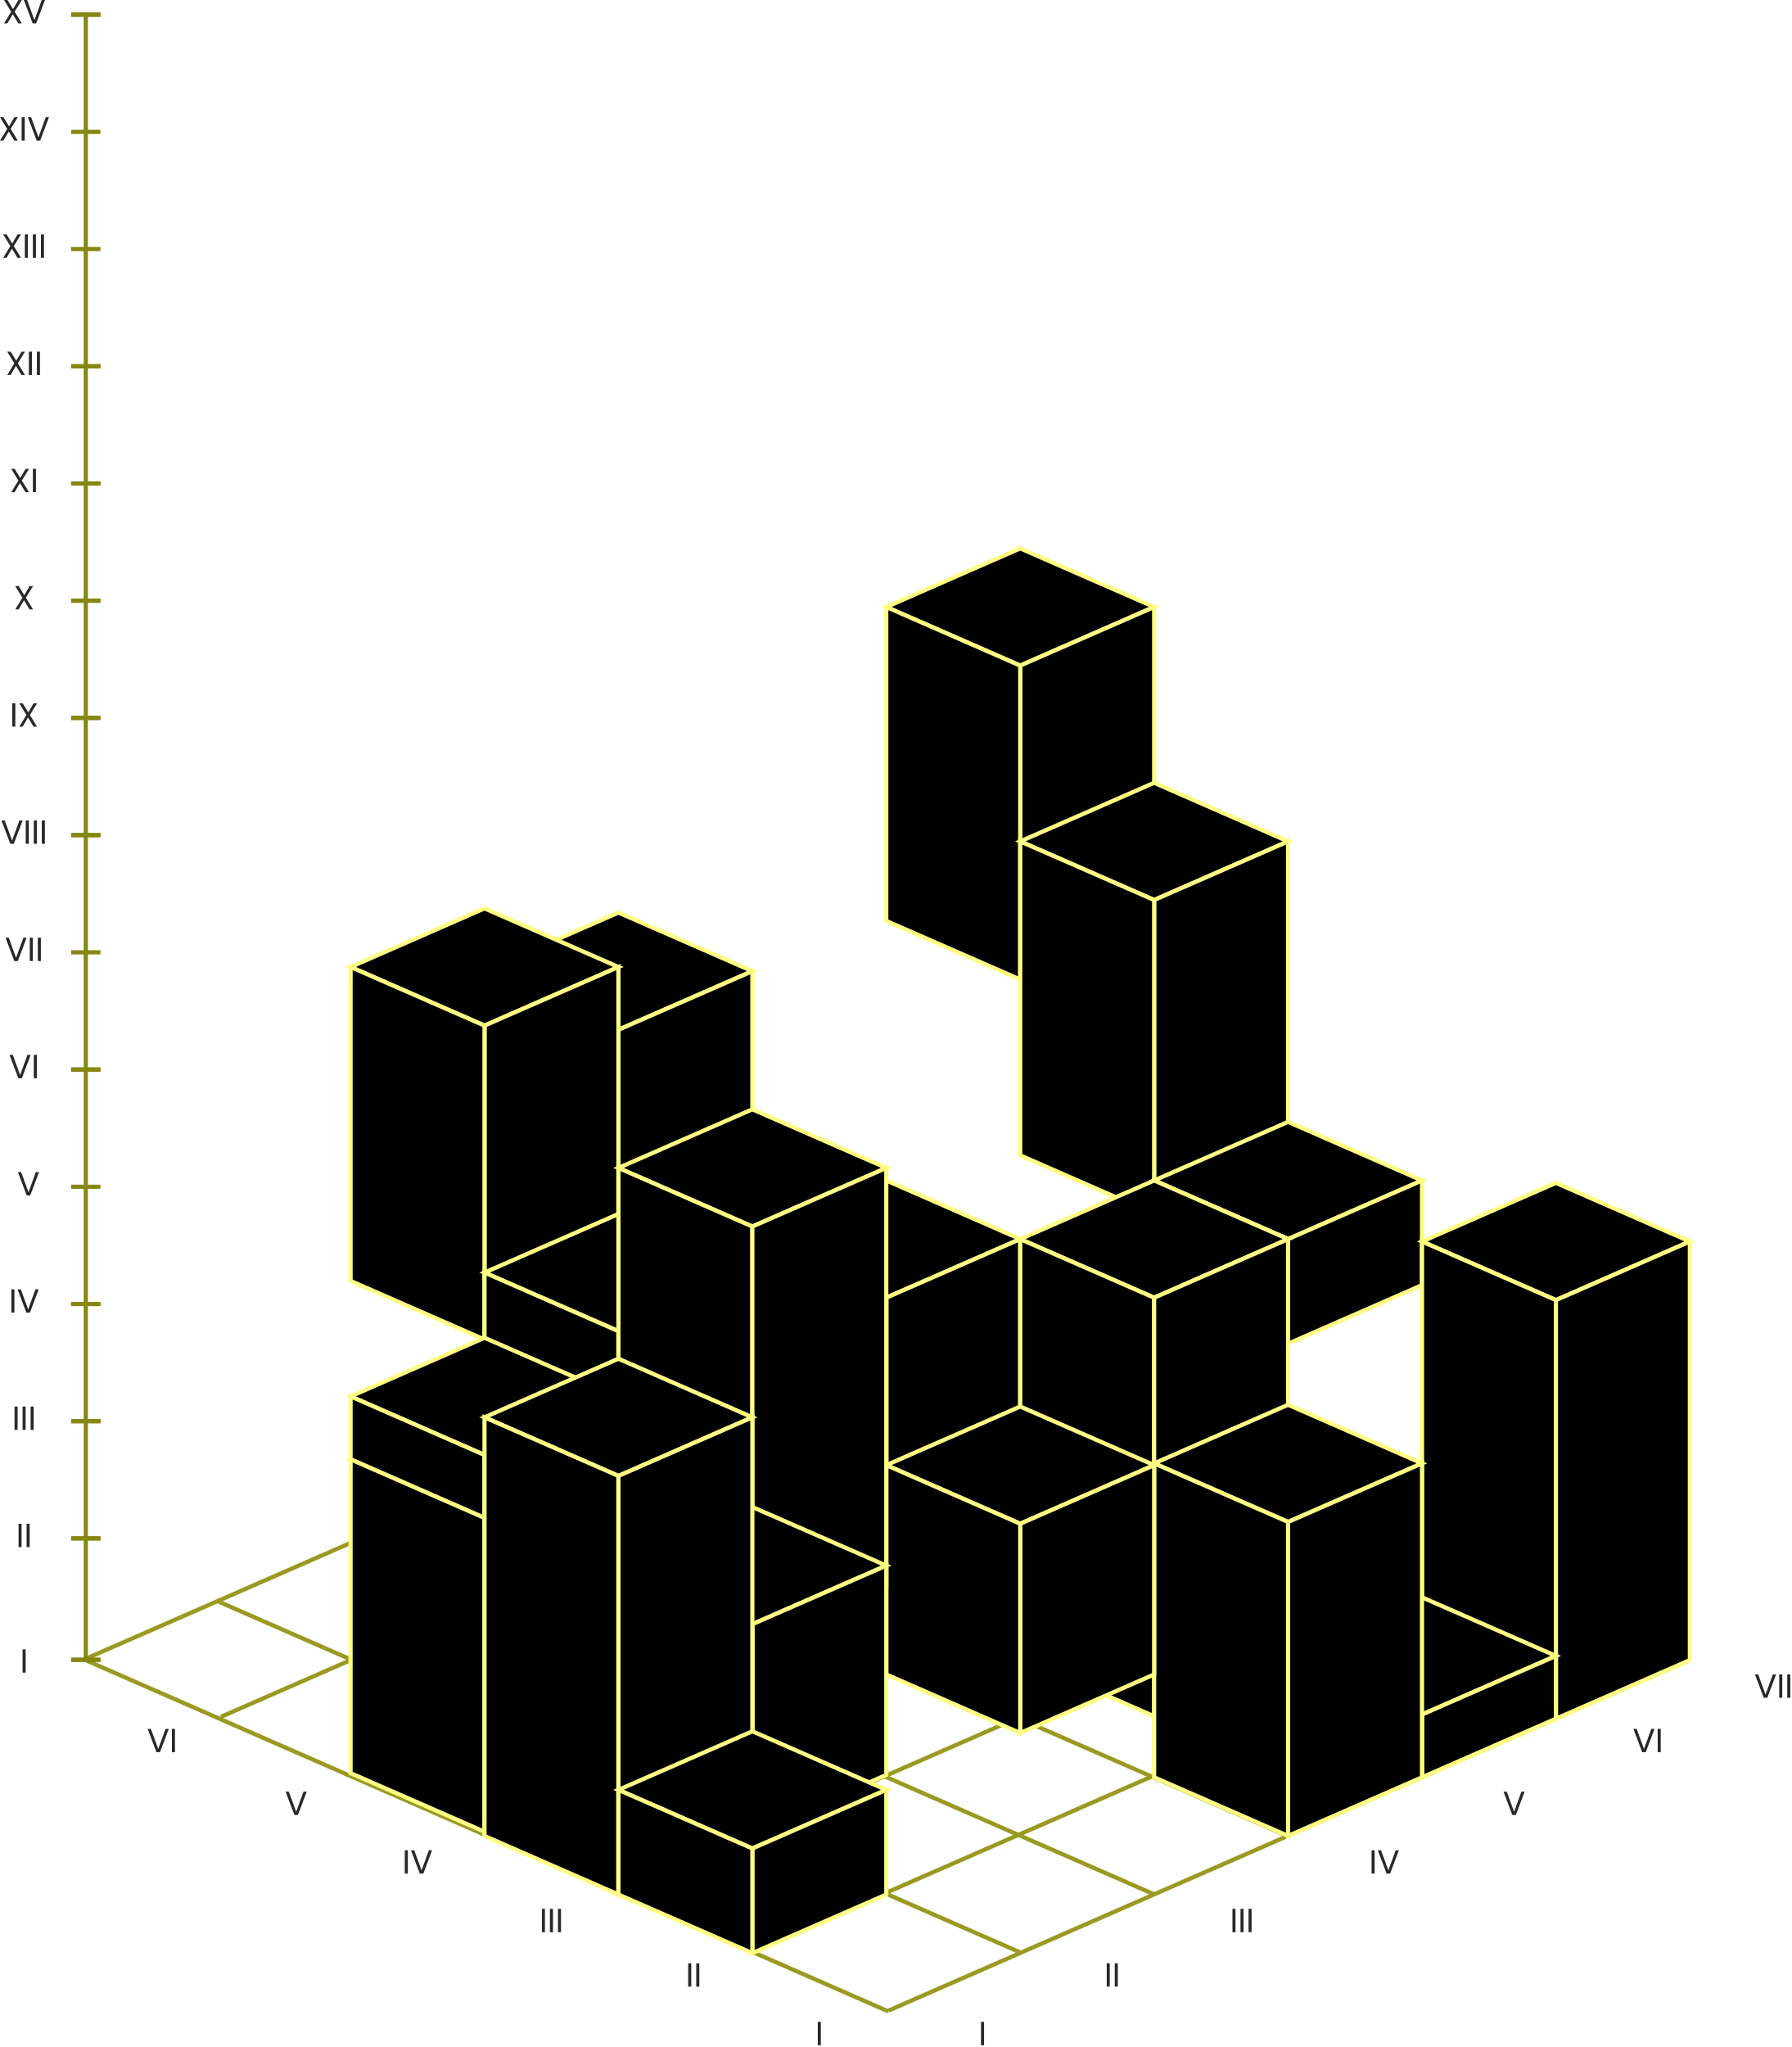
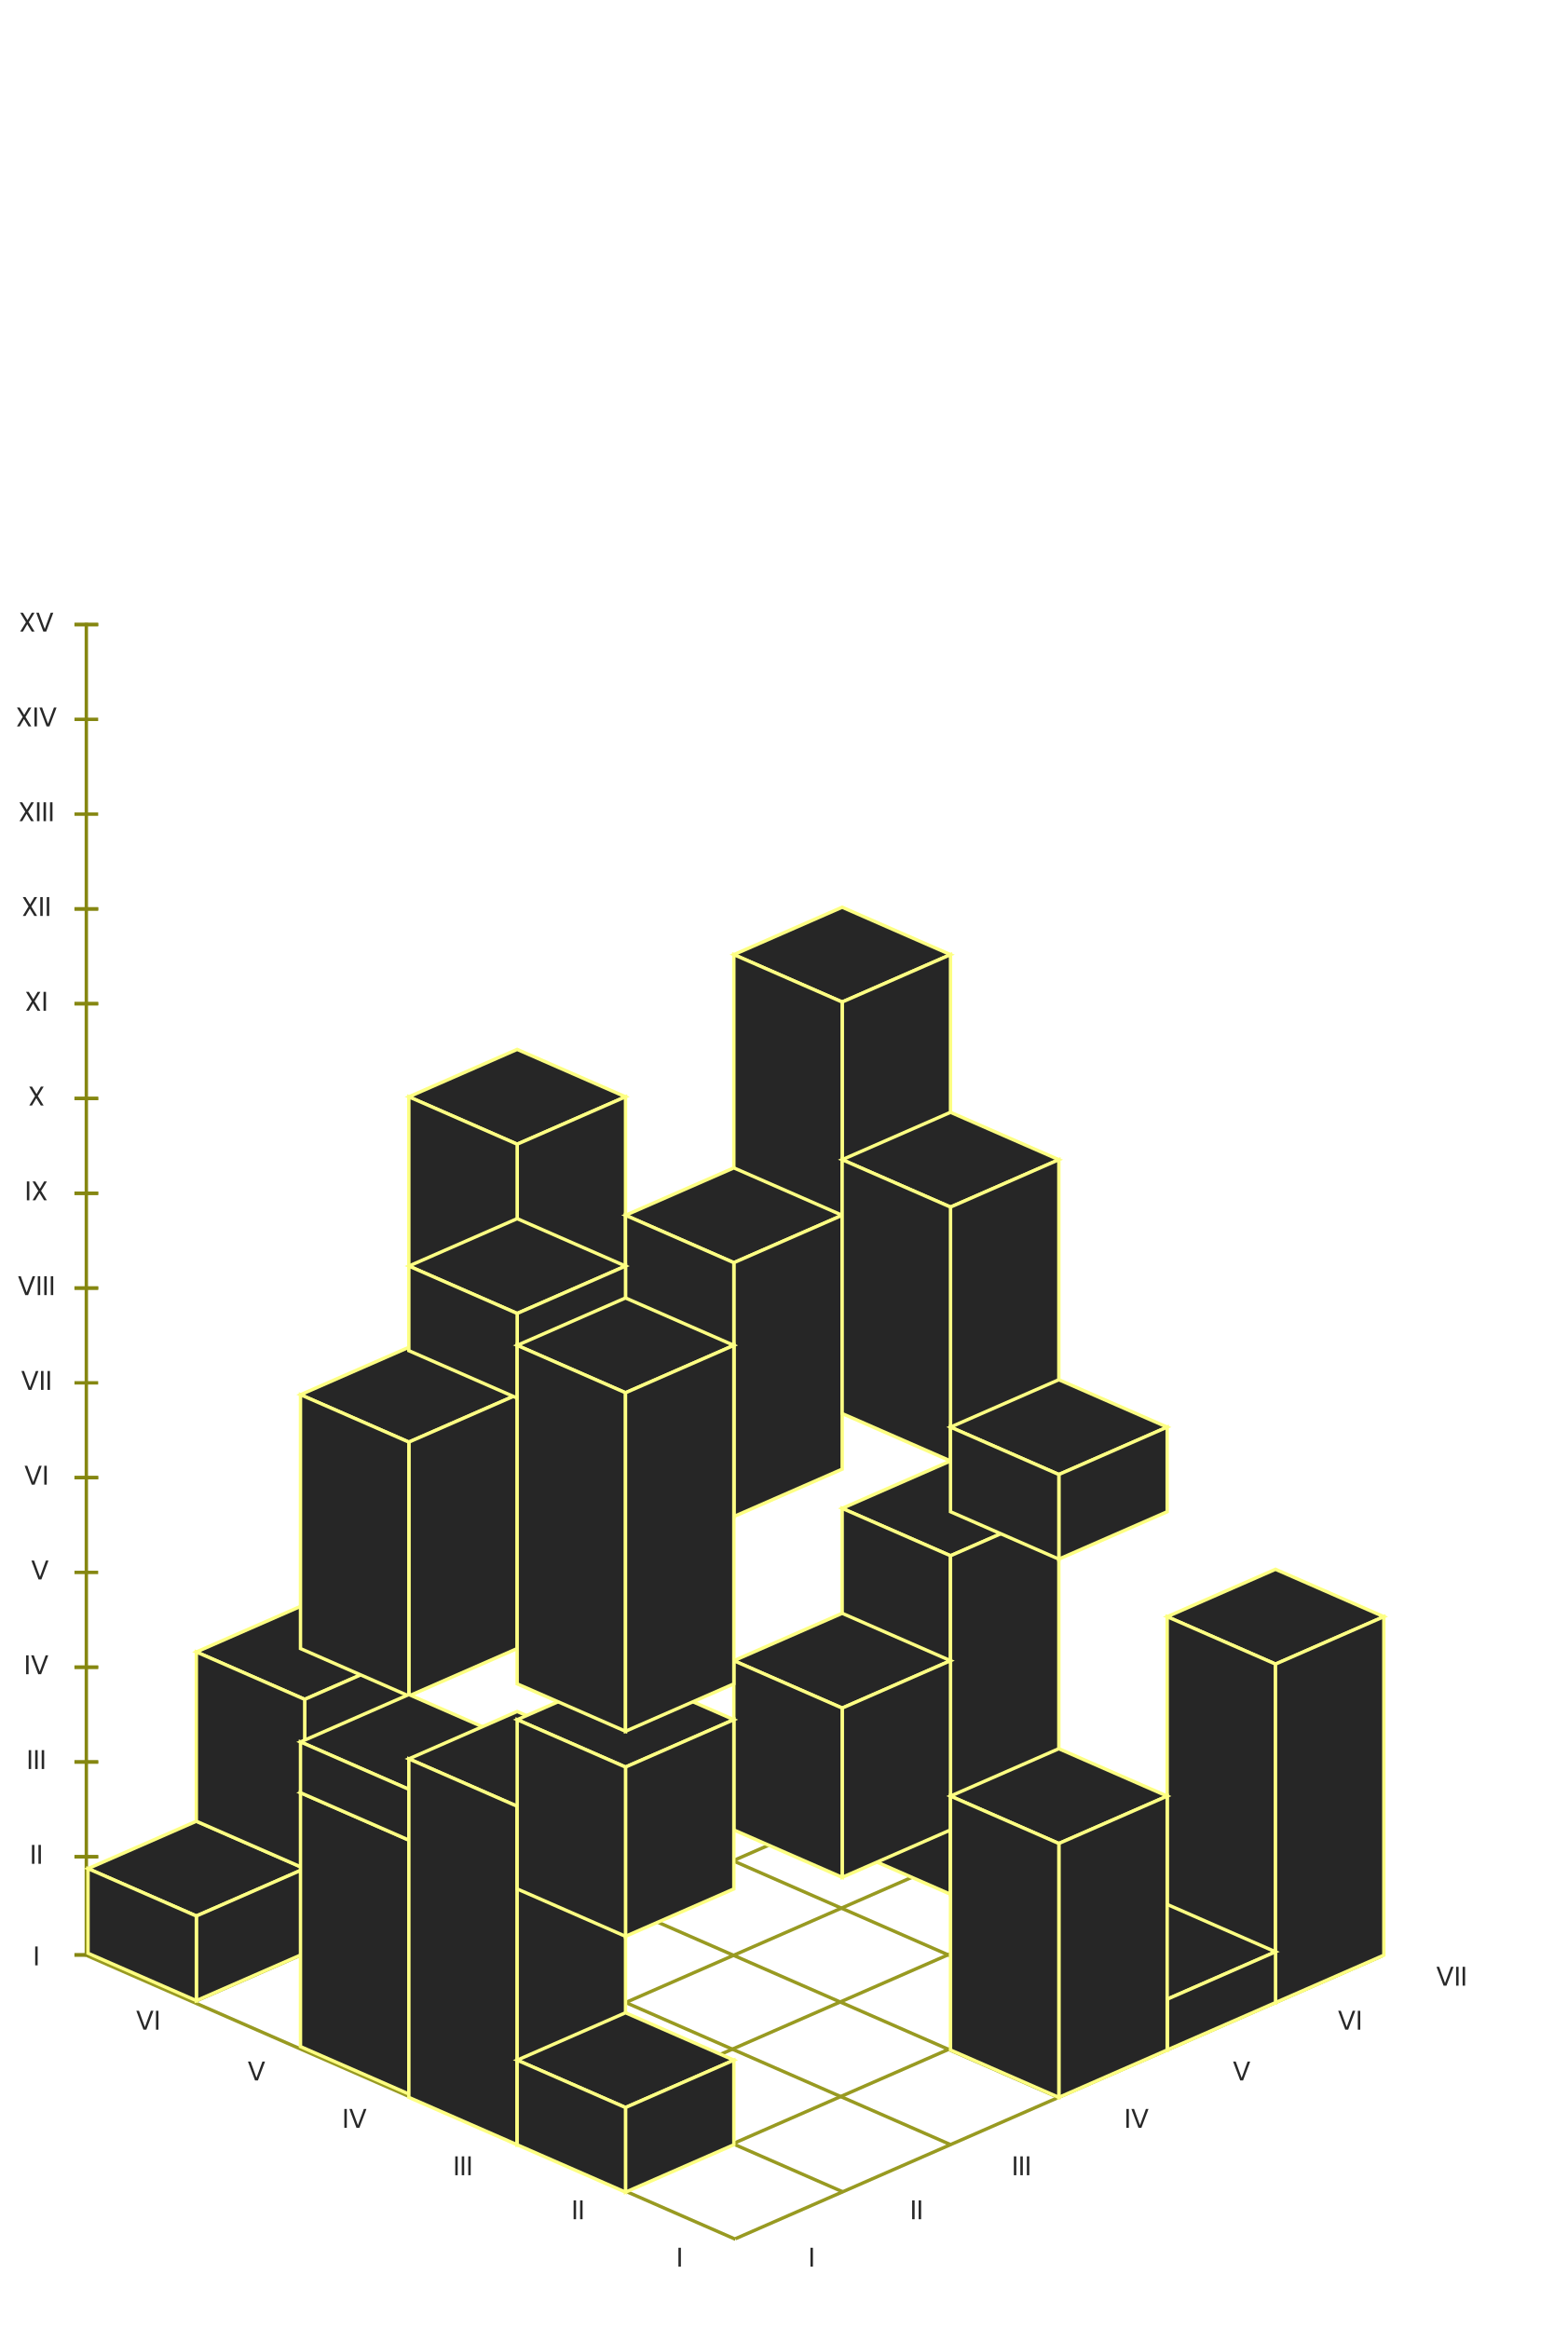
- <svg xmlns="http://www.w3.org/2000/svg" width="428" height="489" viewBox="0 0 428 489" fill="none">
+ <svg xmlns="http://www.w3.org/2000/svg" width="463" height="688" viewBox="0 0 463 688" fill="none">
  <g id="data-animation">
-     <g id="grid-base">
-       <path id="Line 649 (Stroke)" fill-rule="evenodd" clip-rule="evenodd" d="M403.464 397.214L212.464 480.777L212.063 479.86L403.063 396.298L403.464 397.214Z" fill="#989A21" />
-       <path id="Line 666 (Stroke)" fill-rule="evenodd" clip-rule="evenodd" d="M370.965 383.034L179.965 466.597L179.564 465.68L370.564 382.118L370.965 383.034Z" fill="#989A21" />
-       <path id="Line 667 (Stroke)" fill-rule="evenodd" clip-rule="evenodd" d="M338.965 369.034L147.965 452.597L147.564 451.68L338.564 368.118L338.965 369.034Z" fill="#989A21" />
-       <path id="Line 669 (Stroke)" fill-rule="evenodd" clip-rule="evenodd" d="M275.965 341.034L84.965 424.597L84.564 423.68L275.564 340.118L275.965 341.034Z" fill="#989A21" />
-       <path id="Line 670 (Stroke)" fill-rule="evenodd" clip-rule="evenodd" d="M243.965 327.034L52.965 410.597L52.564 409.68L243.564 326.118L243.965 327.034Z" fill="#989A21" />
-       <path id="Line 671 (Stroke)" fill-rule="evenodd" clip-rule="evenodd" d="M211.965 313.034L20.965 396.597L20.564 395.68L211.564 312.118L211.965 313.034Z" fill="#989A21" />
-       <path id="Line 668 (Stroke)" fill-rule="evenodd" clip-rule="evenodd" d="M307.965 355.034L116.965 438.597L116.564 437.68L307.564 354.118L307.965 355.034Z" fill="#989A21" />
-       <path id="Line 650 (Stroke)" fill-rule="evenodd" clip-rule="evenodd" d="M20.564 397.176L212.063 480.957L212.464 480.041L20.964 396.259L20.564 397.176Z" fill="#989A21" />
-       <path id="Line 660 (Stroke)" fill-rule="evenodd" clip-rule="evenodd" d="M51.564 382.863L243.843 466.985L244.244 466.069L51.965 381.947L51.564 382.863Z" fill="#989A21" />
-       <path id="Line 661 (Stroke)" fill-rule="evenodd" clip-rule="evenodd" d="M83.564 368.988L275.564 452.988L275.965 452.072L83.965 368.072L83.564 368.988Z" fill="#989A21" />
-       <path id="Line 662 (Stroke)" fill-rule="evenodd" clip-rule="evenodd" d="M115.383 355.034L307.564 439.113L307.965 438.197L115.784 354.118L115.383 355.034Z" fill="#989A21" />
-       <path id="Line 663 (Stroke)" fill-rule="evenodd" clip-rule="evenodd" d="M147.097 341.034L339.097 425.034L339.498 424.118L147.498 340.118L147.097 341.034Z" fill="#989A21" />
-       <path id="Line 664 (Stroke)" fill-rule="evenodd" clip-rule="evenodd" d="M179.064 327.144L371.064 411.144L371.465 410.228L179.465 326.228L179.064 327.144Z" fill="#989A21" />
-       <path id="Line 665 (Stroke)" fill-rule="evenodd" clip-rule="evenodd" d="M211.064 313.269L403.064 397.269L403.465 396.353L211.465 312.353L211.064 313.269Z" fill="#989A21" />
+     <g id="axis">
+       <g id="grid-base">
+         <path id="Line 649 (Stroke)" fill-rule="evenodd" clip-rule="evenodd" d="M408.464 578.214L217.464 661.777L217.063 660.86L408.063 577.298L408.464 578.214Z" fill="#989A21" />
+         <path id="Line 666 (Stroke)" fill-rule="evenodd" clip-rule="evenodd" d="M375.965 564.034L184.965 647.597L184.564 646.68L375.564 563.118L375.965 564.034Z" fill="#989A21" />
+         <path id="Line 667 (Stroke)" fill-rule="evenodd" clip-rule="evenodd" d="M343.965 550.034L152.965 633.597L152.564 632.68L343.564 549.118L343.965 550.034Z" fill="#989A21" />
+         <path id="Line 669 (Stroke)" fill-rule="evenodd" clip-rule="evenodd" d="M280.965 522.034L89.965 605.597L89.564 604.68L280.564 521.118L280.965 522.034Z" fill="#989A21" />
+         <path id="Line 670 (Stroke)" fill-rule="evenodd" clip-rule="evenodd" d="M248.965 508.034L57.965 591.597L57.564 590.68L248.564 507.118L248.965 508.034Z" fill="#989A21" />
+         <path id="Line 671 (Stroke)" fill-rule="evenodd" clip-rule="evenodd" d="M216.965 494.034L25.965 577.597L25.564 576.68L216.564 493.118L216.965 494.034Z" fill="#989A21" />
+         <path id="Line 668 (Stroke)" fill-rule="evenodd" clip-rule="evenodd" d="M312.965 536.034L121.965 619.597L121.564 618.68L312.564 535.118L312.965 536.034Z" fill="#989A21" />
+         <path id="Line 650 (Stroke)" fill-rule="evenodd" clip-rule="evenodd" d="M25.564 578.176L217.063 661.957L217.464 661.041L25.964 577.259L25.564 578.176Z" fill="#989A21" />
+         <path id="Line 660 (Stroke)" fill-rule="evenodd" clip-rule="evenodd" d="M56.564 563.863L248.843 647.985L249.244 647.069L56.965 562.947L56.564 563.863Z" fill="#989A21" />
+         <path id="Line 661 (Stroke)" fill-rule="evenodd" clip-rule="evenodd" d="M88.564 549.988L280.564 633.988L280.965 633.072L88.965 549.072L88.564 549.988Z" fill="#989A21" />
+         <path id="Line 662 (Stroke)" fill-rule="evenodd" clip-rule="evenodd" d="M120.383 536.034L312.564 620.113L312.965 619.197L120.784 535.118L120.383 536.034Z" fill="#989A21" />
+         <path id="Line 663 (Stroke)" fill-rule="evenodd" clip-rule="evenodd" d="M152.097 522.034L344.097 606.034L344.498 605.118L152.498 521.118L152.097 522.034Z" fill="#989A21" />
+         <path id="Line 664 (Stroke)" fill-rule="evenodd" clip-rule="evenodd" d="M184.064 508.144L376.064 592.144L376.465 591.228L184.465 507.228L184.064 508.144Z" fill="#989A21" />
+         <path id="Line 665 (Stroke)" fill-rule="evenodd" clip-rule="evenodd" d="M216.064 494.269L408.064 578.269L408.465 577.353L216.465 493.353L216.064 494.269Z" fill="#989A21" />
+       </g>
+       <g id="desc-axes">
+         <path id="I" d="M240.123 664V669.576H239.395V664H240.123Z" fill="#282828" />
+         <path id="I_2" d="M201.123 664V669.576H200.395V664H201.123Z" fill="#282828" />
+         <path id="I_3" d="M11.123 575V580.576H10.396V575H11.123Z" fill="#282828" />
+         <g id="II">
+           <path d="M10.163 545V550.576H9.435V545H10.163Z" fill="#282828" />
+           <path d="M12.084 545V550.576H11.356V545H12.084Z" fill="#282828" />
+         </g>
+         <g id="III">
+           <path d="M9.203 517V522.576H8.475V517H9.203Z" fill="#282828" />
+           <path d="M11.123 517V522.576H10.396V517H11.123Z" fill="#282828" />
+           <path d="M13.044 517V522.576H12.316V517H13.044Z" fill="#282828" />
+         </g>
+         <g id="IV">
+           <path d="M8.444 489V494.576H7.716V489H8.444Z" fill="#282828" />
+           <path d="M14.245 489L12.141 494.576H11.301L9.197 489H9.973L11.725 493.808L13.477 489H14.245Z" fill="#282828" />
+         </g>
+         <path id="V" d="M14.327 461L12.223 466.576H11.383L9.279 461H10.055L11.807 465.808L13.559 461H14.327Z" fill="#282828" />
+         <g id="VI">
+           <path d="M12.324 433L10.22 438.576H9.38L7.276 433H8.052L9.804 437.808L11.556 433H12.324Z" fill="#282828" />
+           <path d="M13.803 433V438.576H13.075V433H13.803Z" fill="#282828" />
+         </g>
+         <g id="VII">
+           <path d="M11.364 405L9.26 410.576H8.42L6.316 405H7.092L8.844 409.808L10.596 405H11.364Z" fill="#282828" />
+           <path d="M12.842 405V410.576H12.114V405H12.842Z" fill="#282828" />
+           <path d="M14.763 405V410.576H14.035V405H14.763Z" fill="#282828" />
+         </g>
+         <g id="VIII">
+           <path d="M10.404 377L8.3 382.576H7.46L5.356 377H6.132L7.884 381.808L9.636 377H10.404Z" fill="#282828" />
+           <path d="M11.882 377V382.576H11.154V377H11.882Z" fill="#282828" />
+           <path d="M13.803 377V382.576H13.075V377H13.803Z" fill="#282828" />
+           <path d="M15.723 377V382.576H14.995V377H15.723Z" fill="#282828" />
+         </g>
+         <g id="IX">
+           <path d="M8.663 349V354.576H7.935V349H8.663Z" fill="#282828" />
+           <path d="M12.136 351.792L13.848 354.576H13.024L11.688 352.4L10.416 354.576H9.608L11.312 351.792L9.6 349H10.416L11.76 351.184L13.04 349H13.856L12.136 351.792Z" fill="#282828" />
+         </g>
+         <path id="X" d="M11.175 323.792L12.887 326.576H12.063L10.727 324.4L9.456 326.576H8.648L10.351 323.792L8.639 321H9.456L10.8 323.184L12.079 321H12.896L11.175 323.792Z" fill="#282828" />
+         <g id="XI">
+           <path d="M10.215 295.792L11.927 298.576H11.103L9.767 296.4L8.495 298.576H7.687L9.391 295.792L7.679 293H8.495L9.839 295.184L11.119 293H11.935L10.215 295.792Z" fill="#282828" />
+           <path d="M13.584 293V298.576H12.856V293H13.584Z" fill="#282828" />
+         </g>
+         <g id="XII">
+           <path d="M9.255 267.792L10.967 270.576H10.143L8.807 268.4L7.535 270.576H6.727L8.431 267.792L6.719 265H7.535L8.879 267.184L10.159 265H10.975L9.255 267.792Z" fill="#282828" />
+           <path d="M12.623 265V270.576H11.896V265H12.623Z" fill="#282828" />
+           <path d="M14.544 265V270.576H13.816V265H14.544Z" fill="#282828" />
+         </g>
+         <g id="XIII">
+           <path d="M8.294 239.792L10.006 242.576H9.182L7.846 240.4L6.574 242.576H5.766L7.47 239.792L5.758 237H6.574L7.918 239.184L9.198 237H10.014L8.294 239.792Z" fill="#282828" />
+           <path d="M11.663 237V242.576H10.935V237H11.663Z" fill="#282828" />
+           <path d="M13.584 237V242.576H12.856V237H13.584Z" fill="#282828" />
+           <path d="M15.505 237V242.576H14.777V237H15.505Z" fill="#282828" />
+         </g>
+         <g id="XIV">
+           <path d="M7.536 211.792L9.248 214.576H8.424L7.088 212.4L5.816 214.576H5.008L6.712 211.792L5 209H5.816L7.16 211.184L8.44 209H9.256L7.536 211.792Z" fill="#282828" />
+           <path d="M10.905 209V214.576H10.177V209H10.905Z" fill="#282828" />
+           <path d="M16.706 209L14.601 214.576H13.761L11.658 209H12.434L14.185 213.808L15.938 209H16.706Z" fill="#282828" />
+         </g>
+         <g id="XV">
+           <path d="M8.496 183.792L10.208 186.576H9.384L8.048 184.4L6.776 186.576H5.968L7.672 183.792L5.96 181H6.776L8.12 183.184L9.4 181H10.216L8.496 183.792Z" fill="#282828" />
+           <path d="M15.745 181L13.641 186.576H12.801L10.697 181H11.473L13.225 185.808L14.977 181H15.745Z" fill="#282828" />
+         </g>
+         <g id="II_2">
+           <path d="M270.163 650V655.576H269.435V650H270.163Z" fill="#282828" />
+           <path d="M272.084 650V655.576H271.356V650H272.084Z" fill="#282828" />
+         </g>
+         <g id="II_3">
+           <path d="M170.163 650V655.576H169.435V650H170.163Z" fill="#282828" />
+           <path d="M172.084 650V655.576H171.356V650H172.084Z" fill="#282828" />
+         </g>
+         <g id="III_2">
+           <path d="M300.203 637V642.576H299.475V637H300.203Z" fill="#282828" />
+           <path d="M302.124 637V642.576H301.396V637H302.124Z" fill="#282828" />
+           <path d="M304.044 637V642.576H303.316V637H304.044Z" fill="#282828" />
+         </g>
+         <g id="III_3">
+           <path d="M135.203 637V642.576H134.475V637H135.203Z" fill="#282828" />
+           <path d="M137.123 637V642.576H136.395V637H137.123Z" fill="#282828" />
+           <path d="M139.044 637V642.576H138.316V637H139.044Z" fill="#282828" />
+         </g>
+         <g id="IV_2">
+           <path d="M333.444 623V628.576H332.716V623H333.444Z" fill="#282828" />
+           <path d="M339.245 623L337.141 628.576H336.301L334.197 623H334.973L336.725 627.808L338.477 623H339.245Z" fill="#282828" />
+         </g>
+         <g id="IV_3">
+           <path d="M102.444 623V628.576H101.716V623H102.444Z" fill="#282828" />
+           <path d="M108.245 623L106.141 628.576H105.301L103.197 623H103.973L105.725 627.808L107.477 623H108.245Z" fill="#282828" />
+         </g>
+         <path id="V_2" d="M369.285 609L367.181 614.576H366.341L364.237 609H365.013L366.765 613.808L368.517 609H369.285Z" fill="#282828" />
+         <path id="V_3" d="M78.285 609L76.181 614.576H75.341L73.237 609H74.013L75.765 613.808L77.517 609H78.285Z" fill="#282828" />
+         <g id="VI_2">
+           <path d="M400.324 594L398.22 599.576H397.38L395.276 594H396.052L397.804 598.808L399.556 594H400.324Z" fill="#282828" />
+           <path d="M401.803 594V599.576H401.075V594H401.803Z" fill="#282828" />
+         </g>
+         <g id="VI_3">
+           <path d="M45.324 594L43.22 599.576H42.38L40.276 594H41.052L42.804 598.808L44.556 594H45.324Z" fill="#282828" />
+           <path d="M46.803 594V599.576H46.075V594H46.803Z" fill="#282828" />
+         </g>
+         <g id="VII_2">
+           <path d="M429.364 581L427.26 586.576H426.42L424.316 581H425.092L426.844 585.808L428.596 581H429.364Z" fill="#282828" />
+           <path d="M430.842 581V586.576H430.114V581H430.842Z" fill="#282828" />
+           <path d="M432.763 581V586.576H432.035V581H432.763Z" fill="#282828" />
+         </g>
+       </g>
+       <g id="Y-axis">
+         <g id="Vector">
+           <path d="M22 577H29V578H22V577Z" fill="#858711" />
+           <path d="M22 577H29V578H22V577Z" fill="#858711" />
+           <path d="M22 548H29V549H22V548Z" fill="#858711" />
+           <path d="M22 548H29V549H22V548Z" fill="#858711" />
+           <path d="M22 492H29V493H22V492Z" fill="#858711" />
+           <path d="M22 492H29V493H22V492Z" fill="#858711" />
+           <path d="M22 436H29V437H22V436Z" fill="#858711" />
+           <path d="M22 436H29V437H22V436Z" fill="#858711" />
+           <path d="M22 380H29V381H22V380Z" fill="#858711" />
+           <path d="M22 380H29V381H22V380Z" fill="#858711" />
+           <path d="M22 324H29V325H22V324Z" fill="#858711" />
+           <path d="M22 324H29V325H22V324Z" fill="#858711" />
+           <path d="M22 268H29V269H22V268Z" fill="#858711" />
+           <path d="M22 268H29V269H22V268Z" fill="#858711" />
+           <path d="M22 212H29V213H22V212Z" fill="#858711" />
+           <path d="M22 520H29V521H22V520Z" fill="#858711" />
+           <path d="M22 520H29V521H22V520Z" fill="#858711" />
+           <path d="M22 464H29V465H22V464Z" fill="#858711" />
+           <path d="M22 408H29V409H22V408Z" fill="#858711" />
+           <path d="M22 352H29V353H22V352Z" fill="#858711" />
+           <path d="M22 352H29V353H22V352Z" fill="#858711" />
+           <path d="M22 296H29V297H22V296Z" fill="#858711" />
+           <path d="M22 296H29V297H22V296Z" fill="#858711" />
+           <path d="M22 240H29V241H22V240Z" fill="#858711" />
+           <path d="M22 184H29V185H22V184Z" fill="#858711" />
+           <path d="M22 184H29V185H22V184Z" fill="#858711" />
+           <path fill-rule="evenodd" clip-rule="evenodd" d="M26 184L26 578H25L25 184L26 184Z" fill="#858711" />
+         </g>
+       </g>
    </g>
-     <g id="y-axis">
-       <g id="Vector">
-         <path d="M17 396H24V397H17V396Z" fill="#858711" />
-         <path d="M17 396H24V397H17V396Z" fill="#858711" />
-         <path d="M17 367H24V368H17V367Z" fill="#858711" />
-         <path d="M17 367H24V368H17V367Z" fill="#858711" />
-         <path d="M17 311H24V312H17V311Z" fill="#858711" />
-         <path d="M17 311H24V312H17V311Z" fill="#858711" />
-         <path d="M17 255H24V256H17V255Z" fill="#858711" />
-         <path d="M17 255H24V256H17V255Z" fill="#858711" />
-         <path d="M17 199H24V200H17V199Z" fill="#858711" />
-         <path d="M17 199H24V200H17V199Z" fill="#858711" />
-         <path d="M17 143H24V144H17V143Z" fill="#858711" />
-         <path d="M17 143H24V144H17V143Z" fill="#858711" />
-         <path d="M17 87H24V88H17V87Z" fill="#858711" />
-         <path d="M17 87H24V88H17V87Z" fill="#858711" />
-         <path d="M17 31H24V32H17V31Z" fill="#858711" />
-         <path d="M17 339H24V340H17V339Z" fill="#858711" />
-         <path d="M17 339H24V340H17V339Z" fill="#858711" />
-         <path d="M17 283H24V284H17V283Z" fill="#858711" />
-         <path d="M17 227H24V228H17V227Z" fill="#858711" />
-         <path d="M17 171H24V172H17V171Z" fill="#858711" />
-         <path d="M17 171H24V172H17V171Z" fill="#858711" />
-         <path d="M17 115H24V116H17V115Z" fill="#858711" />
-         <path d="M17 115H24V116H17V115Z" fill="#858711" />
-         <path d="M17 59H24V60H17V59Z" fill="#858711" />
-         <path d="M17 3H24V4H17V3Z" fill="#858711" />
-         <path d="M17 3H24V4H17V3Z" fill="#858711" />
-         <path fill-rule="evenodd" clip-rule="evenodd" d="M21 3L21 397H20L20 3L21 3Z" fill="#858711" />
-       </g>
-     </g>
-     <g id="desc-axes">
-       <path id="I" d="M235.123 483V488.576H234.395V483H235.123Z" fill="#282828" />
-       <path id="I_2" d="M196.123 483V488.576H195.395V483H196.123Z" fill="#282828" />
-       <path id="I_3" d="M6.124 394V399.576H5.396V394H6.124Z" fill="#282828" />
-       <g id="II">
-         <path d="M5.163 364V369.576H4.435V364H5.163Z" fill="#282828" />
-         <path d="M7.084 364V369.576H6.356V364H7.084Z" fill="#282828" />
-       </g>
-       <g id="III">
-         <path d="M4.203 336V341.576H3.475V336H4.203Z" fill="#282828" />
-         <path d="M6.123 336V341.576H5.396V336H6.123Z" fill="#282828" />
-         <path d="M8.044 336V341.576H7.316V336H8.044Z" fill="#282828" />
-       </g>
-       <g id="IV">
-         <path d="M3.444 308V313.576H2.716V308H3.444Z" fill="#282828" />
-         <path d="M9.245 308L7.141 313.576H6.301L4.197 308H4.973L6.725 312.808L8.477 308H9.245Z" fill="#282828" />
-       </g>
-       <path id="V" d="M9.327 280L7.223 285.576H6.383L4.279 280H5.055L6.807 284.808L8.559 280H9.327Z" fill="#282828" />
-       <g id="VI">
-         <path d="M7.324 252L5.22 257.576H4.38L2.276 252H3.052L4.804 256.808L6.556 252H7.324Z" fill="#282828" />
-         <path d="M8.803 252V257.576H8.075V252H8.803Z" fill="#282828" />
-       </g>
-       <g id="VII">
-         <path d="M6.364 224L4.26 229.576H3.42L1.316 224H2.092L3.844 228.808L5.596 224H6.364Z" fill="#282828" />
-         <path d="M7.842 224V229.576H7.114V224H7.842Z" fill="#282828" />
-         <path d="M9.763 224V229.576H9.035V224H9.763Z" fill="#282828" />
-       </g>
-       <g id="VIII">
-         <path d="M5.404 196L3.3 201.576H2.46L0.356 196H1.132L2.884 200.808L4.636 196H5.404Z" fill="#282828" />
-         <path d="M6.882 196V201.576H6.154V196H6.882Z" fill="#282828" />
-         <path d="M8.803 196V201.576H8.075V196H8.803Z" fill="#282828" />
-         <path d="M10.723 196V201.576H9.995V196H10.723Z" fill="#282828" />
-       </g>
-       <g id="IX">
-         <path d="M3.663 168V173.576H2.935V168H3.663Z" fill="#282828" />
-         <path d="M7.136 170.792L8.848 173.576H8.024L6.688 171.4L5.416 173.576H4.608L6.312 170.792L4.6 168H5.416L6.76 170.184L8.04 168H8.856L7.136 170.792Z" fill="#282828" />
-       </g>
-       <path id="X" d="M6.176 142.792L7.888 145.576H7.064L5.728 143.4L4.455 145.576H3.647L5.351 142.792L3.639 140H4.455L5.8 142.184L7.08 140H7.896L6.176 142.792Z" fill="#282828" />
-       <g id="XI">
-         <path d="M5.215 114.792L6.927 117.576H6.103L4.767 115.4L3.495 117.576H2.687L4.391 114.792L2.679 112H3.495L4.839 114.184L6.119 112H6.935L5.215 114.792Z" fill="#282828" />
-         <path d="M8.584 112V117.576H7.856V112H8.584Z" fill="#282828" />
-       </g>
-       <g id="XII">
-         <path d="M4.255 86.792L5.967 89.576H5.143L3.807 87.4L2.535 89.576H1.727L3.431 86.792L1.719 84H2.535L3.879 86.184L5.159 84H5.975L4.255 86.792Z" fill="#282828" />
-         <path d="M7.623 84V89.576H6.896V84H7.623Z" fill="#282828" />
-         <path d="M9.544 84V89.576H8.816V84H9.544Z" fill="#282828" />
-       </g>
-       <g id="XIII">
-         <path d="M3.294 58.792L5.006 61.576H4.182L2.846 59.4L1.574 61.576H0.766L2.47 58.792L0.758 56H1.574L2.918 58.184L4.198 56H5.014L3.294 58.792Z" fill="#282828" />
-         <path d="M6.663 56V61.576H5.935V56H6.663Z" fill="#282828" />
-         <path d="M8.584 56V61.576H7.856V56H8.584Z" fill="#282828" />
-         <path d="M10.505 56V61.576H9.777V56H10.505Z" fill="#282828" />
-       </g>
-       <g id="XIV">
-         <path d="M2.536 30.792L4.248 33.576H3.424L2.088 31.4L0.816 33.576H0.008L1.712 30.792L0 28H0.816L2.16 30.184L3.44 28H4.256L2.536 30.792Z" fill="#282828" />
-         <path d="M5.905 28V33.576H5.177V28H5.905Z" fill="#282828" />
-         <path d="M11.706 28L9.601 33.576H8.761L6.657 28H7.434L9.185 32.808L10.938 28H11.706Z" fill="#282828" />
-       </g>
-       <g id="XV">
-         <path d="M3.496 2.792L5.208 5.576H4.384L3.048 3.4L1.776 5.576H0.968L2.672 2.792L0.96 0H1.776L3.12 2.184L4.4 0H5.216L3.496 2.792Z" fill="#282828" />
-         <path d="M10.745 0L8.641 5.576H7.801L5.697 0H6.473L8.225 4.808L9.977 0H10.745Z" fill="#282828" />
-       </g>
-       <g id="II_2">
-         <path d="M265.163 469V474.576H264.435V469H265.163Z" fill="#282828" />
-         <path d="M267.084 469V474.576H266.356V469H267.084Z" fill="#282828" />
-       </g>
-       <g id="II_3">
-         <path d="M165.163 469V474.576H164.435V469H165.163Z" fill="#282828" />
-         <path d="M167.084 469V474.576H166.356V469H167.084Z" fill="#282828" />
-       </g>
-       <g id="III_2">
-         <path d="M295.203 456V461.576H294.475V456H295.203Z" fill="#282828" />
-         <path d="M297.124 456V461.576H296.396V456H297.124Z" fill="#282828" />
-         <path d="M299.044 456V461.576H298.316V456H299.044Z" fill="#282828" />
-       </g>
-       <g id="III_3">
-         <path d="M130.203 456V461.576H129.475V456H130.203Z" fill="#282828" />
-         <path d="M132.123 456V461.576H131.395V456H132.123Z" fill="#282828" />
-         <path d="M134.044 456V461.576H133.316V456H134.044Z" fill="#282828" />
-       </g>
-       <g id="IV_2">
-         <path d="M328.444 442V447.576H327.716V442H328.444Z" fill="#282828" />
-         <path d="M334.245 442L332.141 447.576H331.301L329.197 442H329.973L331.725 446.808L333.477 442H334.245Z" fill="#282828" />
-       </g>
-       <g id="IV_3">
-         <path d="M97.444 442V447.576H96.716V442H97.444Z" fill="#282828" />
-         <path d="M103.245 442L101.141 447.576H100.301L98.197 442H98.973L100.725 446.808L102.477 442H103.245Z" fill="#282828" />
-       </g>
-       <path id="V_2" d="M364.285 428L362.181 433.576H361.341L359.237 428H360.013L361.765 432.808L363.517 428H364.285Z" fill="#282828" />
-       <path id="V_3" d="M73.285 428L71.181 433.576H70.341L68.237 428H69.013L70.765 432.808L72.517 428H73.285Z" fill="#282828" />
-       <g id="VI_2">
-         <path d="M395.324 413L393.22 418.576H392.38L390.276 413H391.052L392.804 417.808L394.556 413H395.324Z" fill="#282828" />
-         <path d="M396.803 413V418.576H396.075V413H396.803Z" fill="#282828" />
-       </g>
-       <g id="VI_3">
-         <path d="M40.324 413L38.22 418.576H37.38L35.276 413H36.052L37.804 417.808L39.556 413H40.324Z" fill="#282828" />
-         <path d="M41.803 413V418.576H41.075V413H41.803Z" fill="#282828" />
-       </g>
-       <g id="VII_2">
-         <path d="M424.364 400L422.26 405.576H421.42L419.316 400H420.092L421.844 404.808L423.596 400H424.364Z" fill="#282828" />
-         <path d="M425.842 400V405.576H425.114V400H425.842Z" fill="#282828" />
-         <path d="M427.763 400V405.576H427.035V400H427.763Z" fill="#282828" />
-       </g>
-     </g>
-     <g id="xl-box-air-6-4">
-       <path id="top" d="M275.764 145L243.764 159L211.764 145L243.764 131L275.764 145Z" fill="black" stroke="#FDFF83" />
-       <path id="right-side" d="M243.764 159L275.764 145L275.764 220L243.764 234L243.764 159Z" fill="black" stroke="#FDFF83" />
-       <path id="right-side_2" d="M243.764 159L211.764 145L211.764 220L243.764 234L243.764 159Z" fill="black" stroke="#FDFF83" />
-     </g>
-     <g id="lg-box-air-3-5">
-       <path id="top_2" d="M179.764 232L147.764 246L115.764 232L147.764 218L179.764 232Z" fill="black" stroke="#FDFF83" />
-       <path id="right-side_3" d="M147.764 246L179.764 232L179.764 282L147.764 296L147.764 246Z" fill="black" stroke="#FDFF83" />
-       <path id="right-side_4" d="M147.764 246L115.764 232L115.764 282L147.764 296L147.764 246Z" fill="black" stroke="#FDFF83" />
-     </g>
-     <g id="xl-box-air-5-3">
-       <path id="top_3" d="M307.764 201L275.764 215L243.764 201L275.764 187L307.764 201Z" fill="black" stroke="#FDFF83" />
-       <path id="right-side_5" d="M275.764 215L307.764 201L307.764 276L275.764 290L275.764 215Z" fill="black" stroke="#FDFF83" />
-       <path id="right-side_6" d="M275.764 215L243.764 201L243.764 276L275.764 290L275.764 215Z" fill="black" stroke="#FDFF83" />
-     </g>
-     <g id="xl-box-air-3-5">
-       <path id="top_4" d="M147.764 231L115.764 245L83.764 231L115.764 217L147.764 231Z" fill="black" stroke="#FDFF83" />
-       <path id="right-side_7" d="M115.764 245L147.764 231L147.764 306L115.764 320L115.764 245Z" fill="black" stroke="#FDFF83" />
-       <path id="right-side_8" d="M115.764 245L83.764 231L83.764 306L115.764 320L115.764 245Z" fill="black" stroke="#FDFF83" />
-     </g>
-     <g id="xl-box-air-3-3">
-       <path id="top_5" d="M243.764 296L211.764 310L179.764 296L211.764 282L243.764 296Z" fill="black" stroke="#FDFF83" />
-       <path id="right-side_9" d="M211.764 310L243.764 296L243.764 371L211.764 385L211.764 310Z" fill="black" stroke="#FDFF83" />
-       <path id="right-side_10" d="M211.764 310L179.764 296L179.764 371L211.764 385L211.764 310Z" fill="black" stroke="#FDFF83" />
-     </g>
-     <g id="lg-box-air-5-2">
-       <path id="top_6" d="M339.764 282L307.764 296L275.764 282L307.764 268L339.764 282Z" fill="black" stroke="#FDFF83" />
-       <path id="right-side_11" d="M307.764 296L339.764 282L339.764 307L307.764 321L307.764 296Z" fill="black" stroke="#FDFF83" />
-       <path id="right-side_12" d="M307.764 296L275.764 282L275.764 307L307.764 321L307.764 296Z" fill="black" stroke="#FDFF83" />
-     </g>
-     <g id="xxl-box-ground-6-1">
-       <path id="top_7" d="M403.764 296.576L371.764 310.576L339.764 296.576L371.764 282.576L403.764 296.576Z" fill="black" stroke="#FDFF83" />
-       <path id="left-side" d="M371.764 310.576L339.764 296.576V396.576L371.764 410.576V310.576Z" fill="black" stroke="#FDFF83" />
-       <path id="right-side_13" d="M371.764 310.576L403.764 296.576V396.576L371.764 410.576V310.576Z" fill="black" stroke="#FDFF83" />
-     </g>
-     <g id="xxl-box-air-4-2">
-       <path id="top_8" d="M307.764 296L275.764 310L243.764 296L275.764 282L307.764 296Z" fill="black" stroke="#FDFF83" />
-       <path id="left-side_2" d="M275.764 310L243.764 296V396L275.764 410V310Z" fill="black" stroke="#FDFF83" />
-       <path id="right-side_14" d="M275.764 310L307.764 296V396L275.764 410V310Z" fill="black" stroke="#FDFF83" />
-     </g>
-     <g id="xl-box-ground-1-4">
-       <path id="top_9" d="M147.764 348.576L115.764 362.576L83.764 348.576L115.764 334.576L147.764 348.576Z" fill="black" stroke="#FDFF83" />
-       <path id="right-side_15" d="M115.764 362.576L147.764 348.576L147.764 423.576L115.764 437.576L115.764 362.576Z" fill="black" stroke="#FDFF83" />
-       <path id="right-side_16" d="M115.764 362.576L83.764 348.576L83.764 423.576L115.764 437.576L115.764 362.576Z" fill="black" stroke="#FDFF83" />
-     </g>
-     <g id="lg-box-air-2-4">
-       <path id="top_10" d="M179.764 304L147.764 318L115.764 304L147.764 290L179.764 304Z" fill="black" stroke="#FDFF83" />
-       <path id="right-side_17" d="M147.764 318L179.764 304L179.764 329L147.764 343L147.764 318Z" fill="black" stroke="#FDFF83" />
-       <path id="right-side_18" d="M147.764 318L115.764 304L115.764 329L147.764 343L147.764 318Z" fill="black" stroke="#FDFF83" />
-     </g>
-     <g id="lg-box-ground-5-1">
-       <path id="top_11" d="M371.764 395.576L339.764 409.576L307.764 395.576L339.764 381.576L371.764 395.576Z" fill="black" stroke="#FDFF83" />
-       <path id="right-side_19" d="M339.764 409.576L371.764 395.576L371.764 410.576L339.764 424.576L339.764 409.576Z" fill="black" stroke="#FDFF83" />
-       <path id="right-side_20" d="M339.764 409.576L307.764 395.576L307.764 410.576L339.764 424.576L339.764 409.576Z" fill="black" stroke="#FDFF83" />
-     </g>
-     <g id="lg-box-air-1-4">
-       <path id="top_12" d="M147.764 333.576L115.764 347.576L83.764 333.576L115.764 319.576L147.764 333.576Z" fill="black" stroke="#FDFF83" />
-       <path id="right-side_21" d="M115.764 347.576L147.764 333.576L147.764 348.576L115.764 362.576L115.764 347.576Z" fill="black" stroke="#FDFF83" />
-       <path id="right-side_22" d="M115.764 347.576L83.764 333.576L83.764 348.576L115.764 362.576L115.764 347.576Z" fill="black" stroke="#FDFF83" />
-     </g>
-     <g id="xl-box-ground-4-1">
-       <path id="top_13" d="M339.764 349.576L307.764 363.576L275.764 349.576L307.764 335.576L339.764 349.576Z" fill="black" stroke="#FDFF83" />
-       <path id="right-side_23" d="M307.764 363.576L339.764 349.576L339.764 424.576L307.764 438.576L307.764 363.576Z" fill="black" stroke="#FDFF83" />
-       <path id="right-side_24" d="M307.764 363.576L275.764 349.576L275.764 424.576L307.764 438.576L307.764 363.576Z" fill="black" stroke="#FDFF83" />
-     </g>
-     <g id="lg-box-air-3-2">
-       <path id="top_14" d="M275.764 350L243.764 364L211.764 350L243.764 336L275.764 350Z" fill="black" stroke="#FDFF83" />
-       <path id="right-side_25" d="M243.764 364L275.764 350L275.764 400L243.764 414L243.764 364Z" fill="black" stroke="#FDFF83" />
-       <path id="right-side_26" d="M243.764 364L211.764 350L211.764 400L243.764 414L243.764 364Z" fill="black" stroke="#FDFF83" />
-     </g>
-     <g id="xxl-box-air-3-4">
-       <path id="top_15" d="M211.764 279L179.764 293L147.764 279L179.764 265L211.764 279Z" fill="black" stroke="#FDFF83" />
-       <path id="left-side_3" d="M179.764 293L147.764 279V379L179.764 393V293Z" fill="black" stroke="#FDFF83" />
-       <path id="right-side_27" d="M179.764 293L211.764 279V379L179.764 393V293Z" fill="black" stroke="#FDFF83" />
-     </g>
-     <g id="lg-box-air-2-3">
-       <path id="top_16" d="M211.764 374L179.764 388L147.764 374L179.764 360L211.764 374Z" fill="black" stroke="#FDFF83" />
-       <path id="right-side_28" d="M179.764 388L211.764 374L211.764 424L179.764 438L179.764 388Z" fill="black" stroke="#FDFF83" />
-       <path id="right-side_29" d="M179.764 388L147.764 374L147.764 424L179.764 438L179.764 388Z" fill="black" stroke="#FDFF83" />
-     </g>
-     <g id="xxl-box-ground-1-3">
-       <path id="top_17" d="M179.764 338.576L147.764 352.576L115.764 338.576L147.764 324.576L179.764 338.576Z" fill="black" stroke="#FDFF83" />
-       <path id="left-side_4" d="M147.764 352.576L115.764 338.576V438.576L147.764 452.576V352.576Z" fill="black" stroke="#FDFF83" />
-       <path id="right-side_30" d="M147.764 352.576L179.764 338.576V438.576L147.764 452.576V352.576Z" fill="black" stroke="#FDFF83" />
-     </g>
-     <g id="lg-box-ground-1-2">
-       <path id="top_18" d="M211.764 427.576L179.764 441.576L147.764 427.576L179.764 413.576L211.764 427.576Z" fill="black" stroke="#FDFF83" />
-       <path id="right-side_31" d="M179.764 441.576L211.764 427.576L211.764 452.576L179.764 466.576L179.764 441.576Z" fill="black" stroke="#FDFF83" />
-       <path id="right-side_32" d="M179.764 441.576L147.764 427.576L147.764 452.576L179.764 466.576L179.764 441.576Z" fill="black" stroke="#FDFF83" />
+     <g id="boxes">
+       <g id="lg-box-ground-1-6">
+         <path id="top" d="M90 552L58 566L26 552L58 538L90 552Z" fill="#262626" stroke="#FDFF83" />
+         <path id="right-side" d="M58 566L90 552L90 577L58 591L58 566Z" fill="#262626" stroke="#FDFF83" />
+         <path id="right-side_2" d="M58 566L26 552L26 577L58 591L58 566Z" fill="#262626" stroke="#FDFF83" />
+       </g>
+       <g id="lg-box-air-2-6">
+         <path id="top_2" d="M122 488L90 502L58 488L90 474L122 488Z" fill="#262626" stroke="#FDFF83" />
+         <path id="right-side_3" d="M90 502L122 488L122 538L90 552L90 502Z" fill="#262626" stroke="#FDFF83" />
+         <path id="right-side_4" d="M90 502L58 488L58 538L90 552L90 502Z" fill="#262626" stroke="#FDFF83" />
+       </g>
+       <g id="xl-box-air-1-4">
+         <path id="top_3" d="M152.764 412L120.764 426L88.764 412L120.764 398L152.764 412Z" fill="#262626" stroke="#FDFF83" />
+         <path id="right-side_5" d="M120.764 426L152.764 412L152.764 487L120.764 501L120.764 426Z" fill="#262626" stroke="#FDFF83" />
+         <path id="right-side_6" d="M120.764 426L88.764 412L88.764 487L120.764 501L120.764 426Z" fill="#262626" stroke="#FDFF83" />
+       </g>
+       <g id="xl-box-air-6-4">
+         <path id="top_4" d="M280.764 282L248.764 296L216.764 282L248.764 268L280.764 282Z" fill="#262626" stroke="#FDFF83" />
+         <path id="right-side_7" d="M248.764 296L280.764 282L280.764 357L248.764 371L248.764 296Z" fill="#262626" stroke="#FDFF83" />
+         <path id="right-side_8" d="M248.764 296L216.764 282L216.764 357L248.764 371L248.764 296Z" fill="#262626" stroke="#FDFF83" />
+       </g>
+       <g id="lg-box-air-3-5">
+         <path id="top_5" d="M184.764 324L152.764 338L120.764 324L152.764 310L184.764 324Z" fill="#262626" stroke="#FDFF83" />
+         <path id="right-side_9" d="M152.764 338L184.764 324L184.764 374L152.764 388L152.764 338Z" fill="#262626" stroke="#FDFF83" />
+         <path id="right-side_10" d="M152.764 338L120.764 324L120.764 374L152.764 388L152.764 338Z" fill="#262626" stroke="#FDFF83" />
+       </g>
+       <g id="xl-box-air-2-2">
+         <path id="top_6" d="M248.764 359L216.764 373L184.764 359L216.764 345L248.764 359Z" fill="#262626" stroke="#FDFF83" />
+         <path id="right-side_11" d="M216.764 373L248.764 359L248.764 434L216.764 448L216.764 373Z" fill="#262626" stroke="#FDFF83" />
+         <path id="right-side_12" d="M216.764 373L184.764 359L184.764 434L216.764 448L216.764 373Z" fill="#262626" stroke="#FDFF83" />
+       </g>
+       <g id="xxl-box-ground-6-1">
+         <path id="top_7" d="M408.764 477.576L376.764 491.576L344.764 477.576L376.764 463.576L408.764 477.576Z" fill="#262626" stroke="#FDFF83" />
+         <path id="left-side" d="M376.764 491.576L344.764 477.576V577.576L376.764 591.576V491.576Z" fill="#262626" stroke="#FDFF83" />
+         <path id="right-side_13" d="M376.764 491.576L408.764 477.576V577.576L376.764 591.576V491.576Z" fill="#262626" stroke="#FDFF83" />
+       </g>
+       <g id="xl-box-ground-1-4">
+         <path id="top_8" d="M152.764 529.576L120.764 543.576L88.764 529.576L120.764 515.576L152.764 529.576Z" fill="#262626" stroke="#FDFF83" />
+         <path id="right-side_14" d="M120.764 543.576L152.764 529.576L152.764 604.576L120.764 618.576L120.764 543.576Z" fill="#262626" stroke="#FDFF83" />
+         <path id="right-side_15" d="M120.764 543.576L88.764 529.576L88.764 604.576L120.764 618.576L120.764 543.576Z" fill="#262626" stroke="#FDFF83" />
+       </g>
+       <g id="xl-box-air-6-3">
+         <path id="top_9" d="M312.764 342.576L280.764 356.576L248.764 342.576L280.764 328.576L312.764 342.576Z" fill="#262626" stroke="#FDFF83" />
+         <path id="right-side_16" d="M280.764 356.576L312.764 342.576L312.764 417.576L280.764 431.576L280.764 356.576Z" fill="#262626" stroke="#FDFF83" />
+         <path id="right-side_17" d="M280.764 356.576L248.764 342.576L248.764 417.576L280.764 431.576L280.764 356.576Z" fill="#262626" stroke="#FDFF83" />
+       </g>
+       <g id="xxl-box-air-5-2">
+         <path id="top_10" d="M312.764 445.576L280.764 459.576L248.764 445.576L280.764 431.576L312.764 445.576Z" fill="#262626" stroke="#FDFF83" />
+         <path id="left-side_2" d="M280.764 459.576L248.764 445.576V545.576L280.764 559.576V459.576Z" fill="#262626" stroke="#FDFF83" />
+         <path id="right-side_18" d="M280.764 459.576L312.764 445.576V545.576L280.764 559.576V459.576Z" fill="#262626" stroke="#FDFF83" />
+       </g>
+       <g id="lg-box-air-1-4">
+         <path id="top_11" d="M152.764 514.576L120.764 528.576L88.764 514.576L120.764 500.576L152.764 514.576Z" fill="#262626" stroke="#FDFF83" />
+         <path id="right-side_19" d="M120.764 528.576L152.764 514.576L152.764 529.576L120.764 543.576L120.764 528.576Z" fill="#262626" stroke="#FDFF83" />
+         <path id="right-side_20" d="M120.764 528.576L88.764 514.576L88.764 529.576L120.764 543.576L120.764 528.576Z" fill="#262626" stroke="#FDFF83" />
+       </g>
+       <g id="lg-box-air-2-4">
+         <path id="top_12" d="M184.764 374L152.764 388L120.764 374L152.764 360L184.764 374Z" fill="#262626" stroke="#FDFF83" />
+         <path id="right-side_21" d="M152.764 388L184.764 374L184.764 399L152.764 413L152.764 388Z" fill="#262626" stroke="#FDFF83" />
+         <path id="right-side_22" d="M152.764 388L120.764 374L120.764 399L152.764 413L152.764 388Z" fill="#262626" stroke="#FDFF83" />
+       </g>
+       <g id="lg-box-air-3-2">
+         <path id="top_13" d="M280.764 490.576L248.764 504.576L216.764 490.576L248.764 476.576L280.764 490.576Z" fill="#262626" stroke="#FDFF83" />
+         <path id="right-side_23" d="M248.764 504.576L280.764 490.576L280.764 540.576L248.764 554.576L248.764 504.576Z" fill="#262626" stroke="#FDFF83" />
+         <path id="right-side_24" d="M248.764 504.576L216.764 490.576L216.764 540.576L248.764 554.576L248.764 504.576Z" fill="#262626" stroke="#FDFF83" />
+       </g>
+       <g id="lg-box-ground-5-1">
+         <path id="top_14" d="M376.764 576.576L344.764 590.576L312.764 576.576L344.764 562.576L376.764 576.576Z" fill="#262626" stroke="#FDFF83" />
+         <path id="right-side_25" d="M344.764 590.576L376.764 576.576L376.764 591.576L344.764 605.576L344.764 590.576Z" fill="#262626" stroke="#FDFF83" />
+         <path id="right-side_26" d="M344.764 590.576L312.764 576.576L312.764 591.576L344.764 605.576L344.764 590.576Z" fill="#262626" stroke="#FDFF83" />
+       </g>
+       <g id="xl-box-ground-4-1">
+         <path id="top_15" d="M344.764 530.576L312.764 544.576L280.764 530.576L312.764 516.576L344.764 530.576Z" fill="#262626" stroke="#FDFF83" />
+         <path id="right-side_27" d="M312.764 544.576L344.764 530.576L344.764 605.576L312.764 619.576L312.764 544.576Z" fill="#262626" stroke="#FDFF83" />
+         <path id="right-side_28" d="M312.764 544.576L280.764 530.576L280.764 605.576L312.764 619.576L312.764 544.576Z" fill="#262626" stroke="#FDFF83" />
+       </g>
+       <g id="xxl-box-ground-1-3">
+         <path id="top_16" d="M184.764 519.576L152.764 533.576L120.764 519.576L152.764 505.576L184.764 519.576Z" fill="#262626" stroke="#FDFF83" />
+         <path id="left-side_3" d="M152.764 533.576L120.764 519.576V619.576L152.764 633.576V533.576Z" fill="#262626" stroke="#FDFF83" />
+         <path id="right-side_29" d="M152.764 533.576L184.764 519.576V619.576L152.764 633.576V533.576Z" fill="#262626" stroke="#FDFF83" />
+       </g>
+       <g id="lg-box">
+         <path id="top_17" d="M216.764 608.576L184.764 622.576L152.764 608.576L184.764 594.576L216.764 608.576Z" fill="#262626" stroke="#FDFF83" />
+         <path id="right-side_30" d="M184.764 622.576L216.764 608.576L216.764 633.576L184.764 647.576L184.764 622.576Z" fill="#262626" stroke="#FDFF83" />
+         <path id="right-side_31" d="M184.764 622.576L152.764 608.576L152.764 633.576L184.764 647.576L184.764 622.576Z" fill="#262626" stroke="#FDFF83" />
+       </g>
+       <g id="lg-box-air-1-2">
+         <path id="top_18" d="M216.764 508L184.764 522L152.764 508L184.764 494L216.764 508Z" fill="#262626" stroke="#FDFF83" />
+         <path id="right-side_32" d="M184.764 522L216.764 508L216.764 558L184.764 572L184.764 522Z" fill="#262626" stroke="#FDFF83" />
+         <path id="right-side_33" d="M184.764 522L152.764 508L152.764 558L184.764 572L184.764 522Z" fill="#262626" stroke="#FDFF83" />
+       </g>
+       <g id="xxl-box-air-1-2">
+         <path id="top_19" d="M216.764 397.424L184.764 411.424L152.764 397.424L184.764 383.424L216.764 397.424Z" fill="#262626" stroke="#FDFF83" />
+         <path id="left-side_4" d="M184.764 411.424L152.764 397.424V497.424L184.764 511.424V411.424Z" fill="#262626" stroke="#FDFF83" />
+         <path id="right-side_34" d="M184.764 411.424L216.764 397.424V497.424L184.764 511.424V411.424Z" fill="#262626" stroke="#FDFF83" />
+       </g>
+       <g id="lg-box-air-6-2">
+         <path id="top_20" d="M344.764 421.576L312.764 435.576L280.764 421.576L312.764 407.576L344.764 421.576Z" fill="#262626" stroke="#FDFF83" />
+         <path id="right-side_35" d="M312.764 435.576L344.764 421.576L344.764 446.576L312.764 460.576L312.764 435.576Z" fill="#262626" stroke="#FDFF83" />
+         <path id="right-side_36" d="M312.764 435.576L280.764 421.576L280.764 446.576L312.764 460.576L312.764 435.576Z" fill="#262626" stroke="#FDFF83" />
+       </g>
    </g>
  </g>
</svg>
